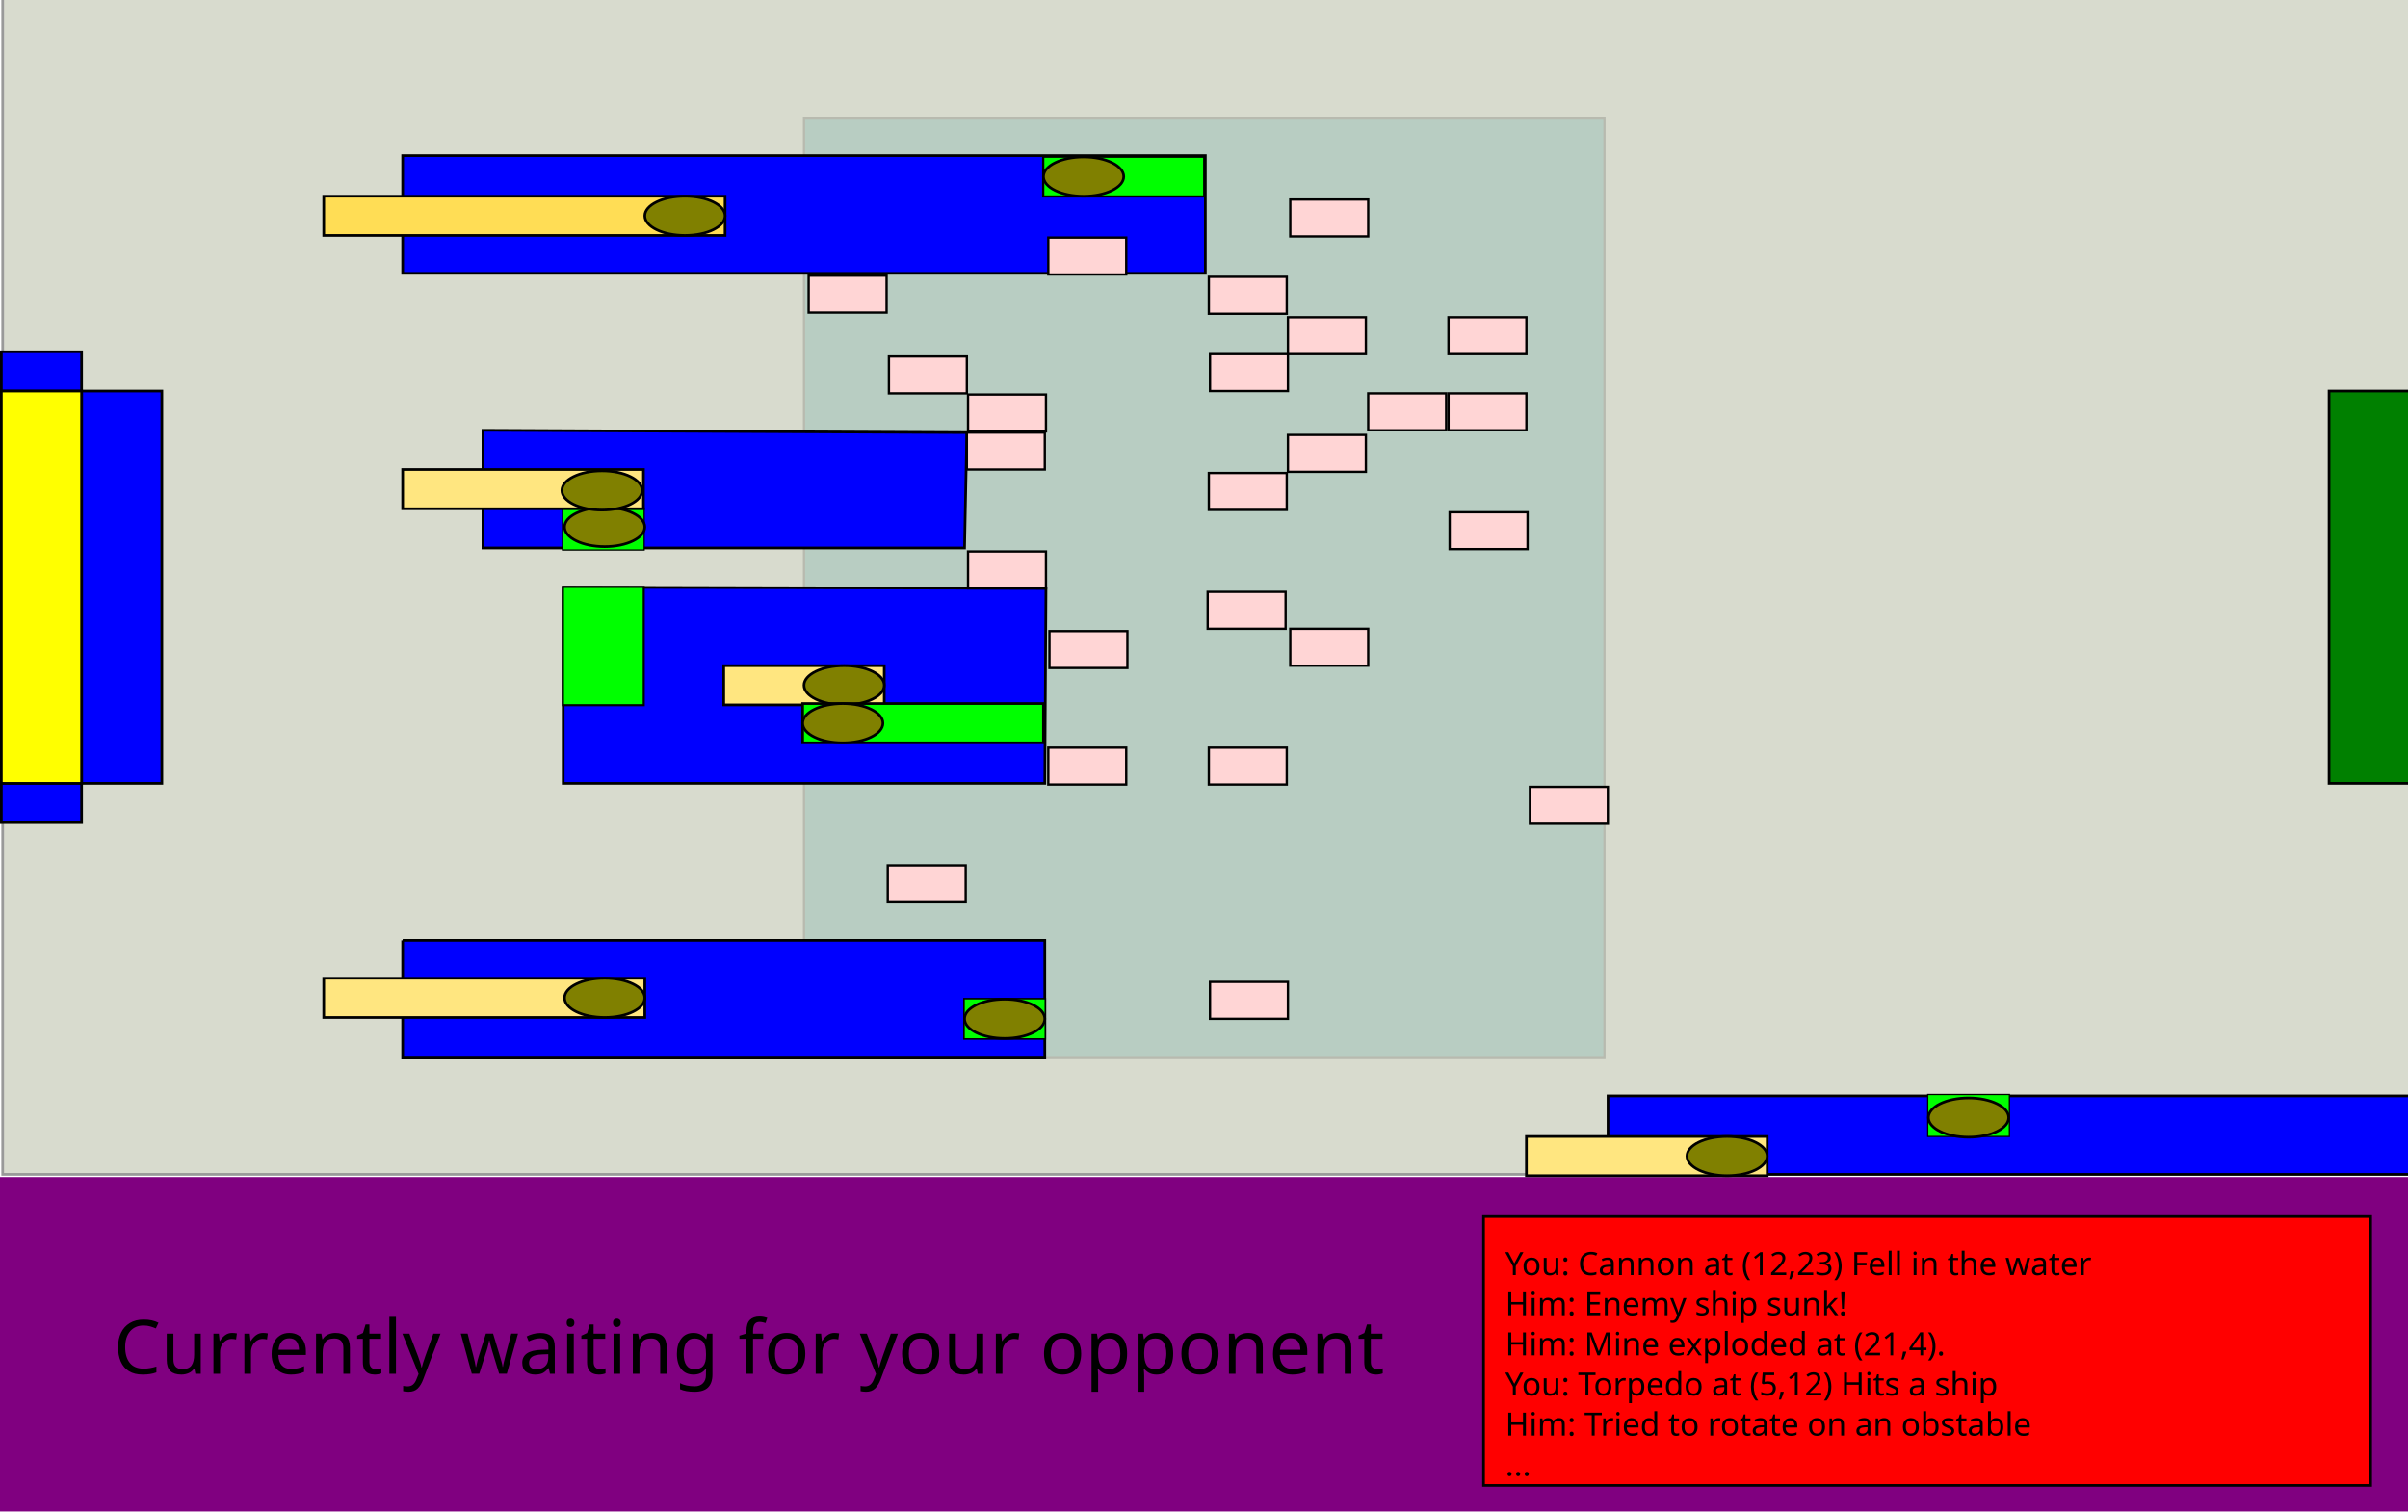
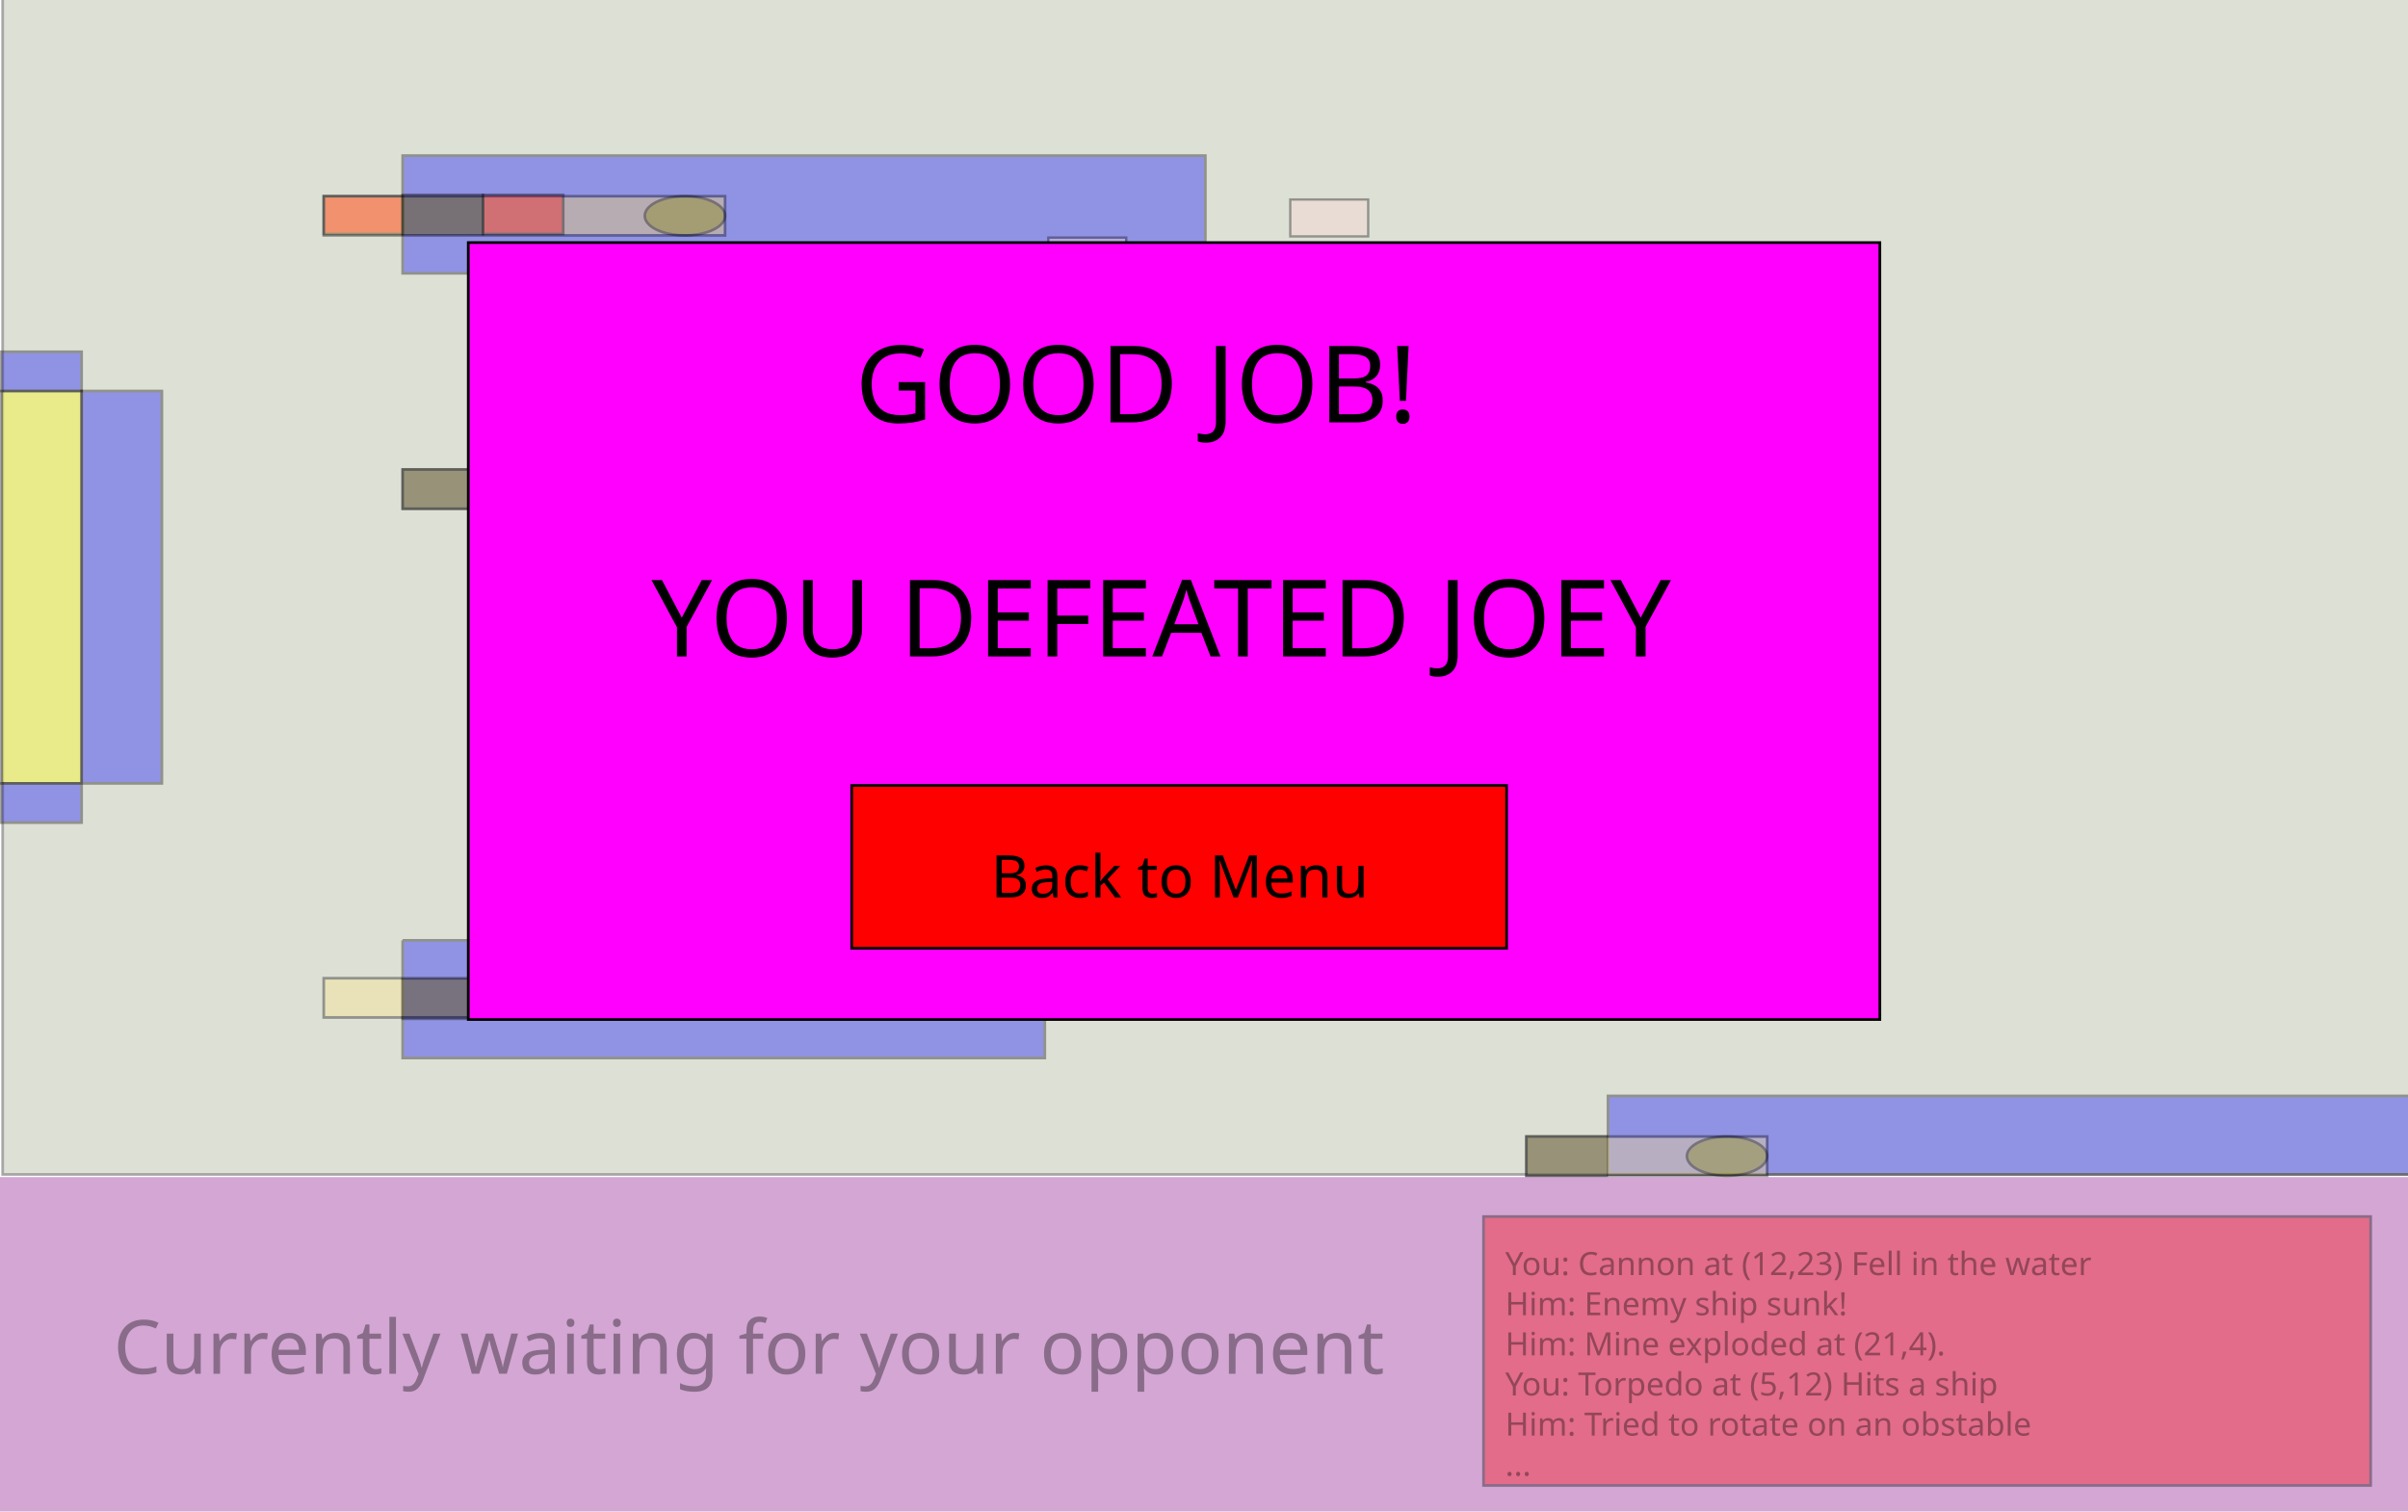
<svg xmlns="http://www.w3.org/2000/svg" width="900" height="565" id="svg2" version="1.1">
  <defs id="defs4" />
  <g id="layer1" transform="translate(0,-487.3622)">
-     <rect style="fill:#800080" id="rect2985" width="900" height="125" x="0" y="927.362" />
-     <text xml:space="preserve" style="font-size:27.985px;font-style:normal;font-weight:normal;line-height:125%;letter-spacing:0px;word-spacing:0px;fill:#000000;fill-opacity:1;stroke:none;font-family:Sans" x="42.429" y="1000.9" id="text3006">
+     <rect style="fill:#800080;opacity:0.35" id="rect2985" width="900" height="125" x="0" y="927.362" />
+     <text xml:space="preserve" style="font-size:27.985px;font-style:normal;font-weight:normal;line-height:125%;letter-spacing:0px;word-spacing:0px;fill:#000000;fill-opacity:1;stroke:none;font-family:Sans;opacity:0.35" x="42.429" y="1000.9" id="text3006">
      <tspan id="tspan3008" x="42.429" y="1000.9">Currently waiting for your opponent</tspan>
    </text>
-     <rect style="fill:#ff0000;fill-opacity:1;fill-rule:evenodd;stroke:#000000;stroke-width:1;stroke-miterlimit:4;stroke-opacity:1;stroke-dasharray:none" id="rect7587" width="331.555" height="100.52" x="554.483" y="942.114" />
-     <text xml:space="preserve" style="font-size:40px;font-style:normal;font-weight:normal;line-height:125%;letter-spacing:0px;word-spacing:0px;fill:#000000;fill-opacity:1;stroke:none;font-family:Sans" x="562.59" y="964.002" id="text7589">
+     <rect style="fill:#ff0000;fill-opacity:1;fill-rule:evenodd;stroke:#000000;stroke-width:1;stroke-miterlimit:4;stroke-opacity:1;stroke-dasharray:none;opacity:0.35" id="rect7587" width="331.555" height="100.52" x="554.483" y="942.114" />
+     <text xml:space="preserve" style="font-size:40px;font-style:normal;font-weight:normal;line-height:125%;letter-spacing:0px;word-spacing:0px;fill:#000000;fill-opacity:1;stroke:none;font-family:Sans;opacity:0.35" x="562.59" y="964.002" id="text7589">
      <tspan id="tspan7591" x="562.59" y="964.002" style="font-size:12px">You: Cannon at (12,23) Fell in the water</tspan>
      <tspan x="562.59" y="979.002" style="font-size:12px" id="tspan9209">Him: Enemy ship sunk!</tspan>
      <tspan x="562.59" y="994.002" style="font-size:12px" id="tspan9211">Him: Mine exploded at (21,4).</tspan>
      <tspan x="562.59" y="1009.001" style="font-size:12px" id="tspan9213">You: Torpedo at (5,12) Hits a ship</tspan>
      <tspan x="562.59" y="1024.002" style="font-size:12px" id="tspan9217">Him: Tried to rotate on an obstable</tspan>
      <tspan x="562.59" y="1039.002" style="font-size:12px" id="tspan9221">...</tspan>
    </text>
-     <g id="g8503" transform="translate(0.5,486.8622)">
-       <g transform="translate(0,-612.3622)" id="layer1-6">
-         <text transform="translate(0,487.3622)" id="text3440" y="54.292" x="213.238" style="font-size:20px;font-style:normal;font-weight:normal;line-height:125%;letter-spacing:0px;word-spacing:0px;fill:#000000;fill-opacity:1;stroke:none;font-family:Sans" xml:space="preserve">
-           <tspan y="54.292" x="213.238" id="tspan3442" />
-         </text>
-         <text transform="translate(0,487.3622)" id="text3444" y="58.845" x="212.479" style="font-size:30px;font-style:normal;font-weight:normal;line-height:125%;letter-spacing:0px;word-spacing:0px;fill:#000000;fill-opacity:1;stroke:none;font-family:Sans" xml:space="preserve">
-           <tspan y="58.845" x="212.479" id="tspan3446" />
-         </text>
-         <rect y="611.864" x="0.5" height="439.998" width="900" id="rect22839" style="opacity:0.4;fill:#445016;fill-opacity:0.523;fill-rule:evenodd;stroke:#000000;stroke-width:1;stroke-miterlimit:4;stroke-opacity:1;stroke-dasharray:none" />
-       </g>
-       <g transform="translate(0,-125)" id="layer2">
-         <rect y="169.827" x="300" height="351.173" width="299.173" id="rect3367" style="opacity:0.15;fill:#008080;fill-rule:evenodd;stroke:#000000;stroke-width:0.827px;stroke-linecap:butt;stroke-linejoin:miter;stroke-opacity:1" />
-       </g>
-       <g transform="translate(0,-125)" id="layer5" />
-       <g transform="translate(0,-125)" id="layer4">
-         <path transform="translate(0,125)" id="path5576" d="m 150,58.668 0,44 300,0 0,-44 z" style="fill:#0000ff;stroke:#000000;stroke-width:1px;stroke-linecap:butt;stroke-linejoin:miter;stroke-opacity:1" />
-         <path transform="translate(0,125)" id="path5581" d="m 0,132.001 30,0 0,14.667 -30,0 z" style="fill:#0000ff;stroke:#000000;stroke-width:1px;stroke-linecap:butt;stroke-linejoin:miter;stroke-opacity:1" />
-         <path transform="translate(0,125)" id="path5583" d="m 30,146.668 30,0 0,146.666 -30,0 0,0 0,14.667 -30,0 0,-14.667 30,0 z" style="fill:#0000ff;stroke:#000000;stroke-width:1px;stroke-linecap:butt;stroke-linejoin:miter;stroke-opacity:1" />
-         <path id="path5585" d="m 150,477 0,44 120,0 120,0 0,-44 -240,0" style="fill:#0000ff;stroke:#000000;stroke-width:1px;stroke-linecap:butt;stroke-linejoin:miter;stroke-opacity:1" />
-         <path transform="translate(0,125)" id="path5592" d="m 180,161.335 0,44 90,0 90,0 0.871,-43.129 z" style="fill:#0000ff;stroke:#000000;stroke-width:1px;stroke-linecap:butt;stroke-linejoin:miter;stroke-opacity:1" />
-         <path transform="translate(0,125)" id="path5594" d="m 210,220.001 0,73.333 180,0 0.435,-72.898 z" style="fill:#0000ff;stroke:#000000;stroke-width:1px;stroke-linecap:butt;stroke-linejoin:miter;stroke-opacity:1" />
-         <path id="path5596" d="m 600.5,564.5 0,-29.333 300,0 0,29.333 z" style="fill:#0000ff;stroke:#000000;stroke-width:1px;stroke-linecap:butt;stroke-linejoin:miter;stroke-opacity:1" />
-       </g>
-       <g transform="translate(0,-125)" id="layer3">
-         <rect y="200.077" x="481.741" height="13.795" width="29.129" id="rect21842" style="fill:#ffd5d5;stroke:#000000;stroke-width:0.871;stroke-miterlimit:4;stroke-opacity:1;stroke-dasharray:none" />
-         <rect y="258.744" x="331.741" height="13.795" width="29.129" id="rect21842-5" style="fill:#ffd5d5;stroke:#000000;stroke-width:0.871;stroke-miterlimit:4;stroke-opacity:1;stroke-dasharray:none" />
-         <rect y="228.975" x="451.306" height="13.795" width="29.129" id="rect21842-2" style="fill:#ffd5d5;stroke:#000000;stroke-width:0.871;stroke-miterlimit:4;stroke-opacity:1;stroke-dasharray:none" />
-         <rect y="214.308" x="391.306" height="13.795" width="29.129" id="rect21842-9" style="fill:#ffd5d5;stroke:#000000;stroke-width:0.871;stroke-miterlimit:4;stroke-opacity:1;stroke-dasharray:none" />
-         <rect y="331.641" x="361.306" height="13.795" width="29.129" id="rect21842-58" style="fill:#ffd5d5;stroke:#000000;stroke-width:0.871;stroke-miterlimit:4;stroke-opacity:1;stroke-dasharray:none" />
-         <rect y="302.308" x="451.306" height="13.795" width="29.129" id="rect21842-99" style="fill:#ffd5d5;stroke:#000000;stroke-width:0.871;stroke-miterlimit:4;stroke-opacity:1;stroke-dasharray:none" />
-         <rect y="316.975" x="541.306" height="13.795" width="29.129" id="rect21842-4" style="fill:#ffd5d5;stroke:#000000;stroke-width:0.871;stroke-miterlimit:4;stroke-opacity:1;stroke-dasharray:none" />
-         <rect y="272.975" x="361.306" height="13.795" width="29.129" id="rect21842-8" style="fill:#ffd5d5;stroke:#000000;stroke-width:0.871;stroke-miterlimit:4;stroke-opacity:1;stroke-dasharray:none" />
-         <rect y="404.975" x="391.306" height="13.795" width="29.129" id="rect21842-9-9" style="fill:#ffd5d5;stroke:#000000;stroke-width:0.871;stroke-miterlimit:4;stroke-opacity:1;stroke-dasharray:none" />
-         <rect y="404.975" x="451.306" height="13.795" width="29.129" id="rect21842-9-2" style="fill:#ffd5d5;stroke:#000000;stroke-width:0.871;stroke-miterlimit:4;stroke-opacity:1;stroke-dasharray:none" />
-         <rect y="419.641" x="571.306" height="13.795" width="29.129" id="rect21842-9-6" style="fill:#ffd5d5;stroke:#000000;stroke-width:0.871;stroke-miterlimit:4;stroke-opacity:1;stroke-dasharray:none" />
-         <rect y="228.539" x="301.741" height="13.795" width="29.129" id="rect21842-4-3" style="fill:#ffd5d5;stroke:#000000;stroke-width:0.871;stroke-miterlimit:4;stroke-opacity:1;stroke-dasharray:none" />
-         <rect y="361.41" x="391.741" height="13.795" width="29.129" id="rect21842-4-7" style="fill:#ffd5d5;stroke:#000000;stroke-width:0.871;stroke-miterlimit:4;stroke-opacity:1;stroke-dasharray:none" />
-         <rect y="346.743" x="450.871" height="13.795" width="29.129" id="rect21842-4-70" style="fill:#ffd5d5;stroke:#000000;stroke-width:0.871;stroke-miterlimit:4;stroke-opacity:1;stroke-dasharray:none" />
-         <rect y="257.873" x="451.741" height="13.795" width="29.129" id="rect21842-4-71" style="fill:#ffd5d5;stroke:#000000;stroke-width:0.871;stroke-miterlimit:4;stroke-opacity:1;stroke-dasharray:none" />
-         <rect y="272.539" x="510.871" height="13.795" width="29.129" id="rect21842-4-6" style="fill:#ffd5d5;stroke:#000000;stroke-width:0.871;stroke-miterlimit:4;stroke-opacity:1;stroke-dasharray:none" />
-         <rect y="360.539" x="481.741" height="13.795" width="29.129" id="rect21842-4-1" style="fill:#ffd5d5;stroke:#000000;stroke-width:0.871;stroke-miterlimit:4;stroke-opacity:1;stroke-dasharray:none" />
-         <rect y="448.974" x="331.306" height="13.795" width="29.129" id="rect21842-4-8" style="fill:#ffd5d5;stroke:#000000;stroke-width:0.871;stroke-miterlimit:4;stroke-opacity:1;stroke-dasharray:none" />
-         <rect y="244.077" x="480.871" height="13.795" width="29.129" id="rect21842-9-6-1" style="fill:#ffd5d5;stroke:#000000;stroke-width:0.871;stroke-miterlimit:4;stroke-opacity:1;stroke-dasharray:none" />
-         <rect y="288.077" x="480.871" height="13.795" width="29.129" id="rect21842-9-6-0" style="fill:#ffd5d5;stroke:#000000;stroke-width:0.871;stroke-miterlimit:4;stroke-opacity:1;stroke-dasharray:none" />
-         <rect y="287.206" x="360.871" height="13.795" width="29.129" id="rect21842-9-6-03" style="fill:#ffd5d5;stroke:#000000;stroke-width:0.871;stroke-miterlimit:4;stroke-opacity:1;stroke-dasharray:none" />
-         <rect y="244.077" x="540.871" height="13.795" width="29.129" id="rect21842-9-6-9" style="fill:#ffd5d5;stroke:#000000;stroke-width:0.871;stroke-miterlimit:4;stroke-opacity:1;stroke-dasharray:none" />
-         <rect y="272.539" x="540.871" height="13.795" width="29.129" id="rect21842-9-6-6" style="fill:#ffd5d5;stroke:#000000;stroke-width:0.871;stroke-miterlimit:4;stroke-opacity:1;stroke-dasharray:none" />
-         <rect y="492.538" x="451.741" height="13.795" width="29.129" id="rect21842-9-6-68" style="fill:#ffd5d5;stroke:#000000;stroke-width:0.871;stroke-miterlimit:4;stroke-opacity:1;stroke-dasharray:none" />
-         <rect y="759.03" x="0" height="146.666" width="30" id="rect22051" style="fill:#ffff00;stroke:#000000;stroke-width:1;stroke-miterlimit:4;stroke-opacity:1;stroke-dasharray:none" transform="translate(0,-487.3622)" />
-         <rect y="759.03" x="870" height="146.666" width="30" id="rect22051-1" style="fill:#008000;stroke:#000000;stroke-width:1;stroke-miterlimit:4;stroke-opacity:1;stroke-dasharray:none" transform="translate(0,-487.3622)" />
-         <rect y="198.835" x="120.5" height="14.667" width="150" id="rect22079" style="fill:#ffdd55;stroke:#000000;stroke-width:1;stroke-miterlimit:4;stroke-opacity:1;stroke-dasharray:none" />
-         <rect y="491.167" x="120.5" height="14.667" width="120" id="rect22081" style="fill:#ffe680;stroke:#000000;stroke-width:1;stroke-miterlimit:4;stroke-opacity:1;stroke-dasharray:none" />
-         <rect y="184.08" x="389.411" height="14.844" width="60.177" id="rect22083" style="fill:#00ff00;stroke:#000000;stroke-width:0.823;stroke-miterlimit:4;stroke-opacity:1;stroke-dasharray:none" />
-         <rect y="374.334" x="270" height="14.667" width="60" id="rect22085" style="fill:#ffe680;stroke:#000000;stroke-width:1;stroke-miterlimit:4;stroke-opacity:1;stroke-dasharray:none" />
-         <rect y="550.333" x="570" height="14.667" width="90" id="rect22087" style="fill:#ffe680;stroke:#000000;stroke-width:1;stroke-miterlimit:4;stroke-opacity:1;stroke-dasharray:none" />
-         <path transform="translate(90.5,52.167)" d="m 180,154.001 c 0,4.05 -6.716,7.333 -15,7.333 -8.284,0 -15,-3.283 -15,-7.333 0,-4.05 6.716,-7.333 15,-7.333 8.284,0 15,3.283 15,7.333 z" id="path5418" style="fill:#808000;fill-opacity:1;fill-rule:evenodd;stroke:#000000;stroke-width:1;stroke-miterlimit:4;stroke-opacity:1;stroke-dasharray:none" />
-         <path transform="translate(90.5,315.1658)" d="m 150,183.334 c 0,4.05 -6.716,7.333 -15,7.333 -8.284,0 -15,-3.283 -15,-7.333 0,-4.05 6.716,-7.333 15,-7.333 8.284,0 15,3.283 15,7.333 z" id="path5420" style="fill:#808000;fill-opacity:1;fill-rule:evenodd;stroke:#000000;stroke-width:1;stroke-miterlimit:4;stroke-opacity:1;stroke-dasharray:none" />
-         <path transform="translate(299.5,-35.83261)" d="m 120,227.334 c 0,4.05 -6.716,7.333 -15,7.333 -8.284,0 -15,-3.283 -15,-7.333 0,-4.05 6.716,-7.333 15,-7.333 8.284,0 15,3.283 15,7.333 z" id="path5422" style="fill:#808000;fill-opacity:1;fill-rule:evenodd;stroke:#000000;stroke-width:1;stroke-miterlimit:4;stroke-opacity:1;stroke-dasharray:none" />
-         <path transform="translate(240,125)" d="m 90,256.668 c 0,4.05 -6.716,7.333 -15,7.333 -8.284,0 -15,-3.283 -15,-7.333 0,-4.05 6.716,-7.333 15,-7.333 8.284,0 15,3.283 15,7.333 z" id="path5424" style="fill:#808000;fill-opacity:1;fill-rule:evenodd;stroke:#000000;stroke-width:1;stroke-miterlimit:4;stroke-opacity:1;stroke-dasharray:none" />
-         <path transform="translate(540,271.666)" d="m 120,286.001 c 0,4.05 -6.716,7.333 -15,7.333 -8.284,0 -15,-3.283 -15,-7.333 0,-4.05 6.716,-7.333 15,-7.333 8.284,0 15,3.283 15,7.333 z" id="path5426" style="fill:#808000;fill-opacity:1;fill-rule:evenodd;stroke:#000000;stroke-width:1;stroke-miterlimit:4;stroke-opacity:1;stroke-dasharray:none" />
-         <rect y="388.501" x="299.5" height="14.667" width="90" id="rect22083-0" style="fill:#00ff00;stroke:#000000;stroke-width:1;stroke-miterlimit:4;stroke-opacity:1;stroke-dasharray:none" />
-         <path transform="translate(209.5,168.4998)" d="m 120,227.334 c 0,4.05 -6.716,7.333 -15,7.333 -8.284,0 -15,-3.283 -15,-7.333 0,-4.05 6.716,-7.333 15,-7.333 8.284,0 15,3.283 15,7.333 z" id="path5422-4" style="fill:#808000;fill-opacity:1;fill-rule:evenodd;stroke:#000000;stroke-width:1;stroke-miterlimit:4;stroke-opacity:1;stroke-dasharray:none" />
-         <rect y="498.795" x="359.795" height="15.077" width="30.411" id="rect22083-4" style="fill:#00ff00;stroke:#000000;stroke-width:0.589;stroke-miterlimit:4;stroke-opacity:1;stroke-dasharray:none" />
-         <path transform="translate(270,278.9993)" d="m 120,227.334 c 0,4.05 -6.716,7.333 -15,7.333 -8.284,0 -15,-3.283 -15,-7.333 0,-4.05 6.716,-7.333 15,-7.333 8.284,0 15,3.283 15,7.333 z" id="path5422-2" style="fill:#808000;fill-opacity:1;fill-rule:evenodd;stroke:#000000;stroke-width:1;stroke-miterlimit:4;stroke-opacity:1;stroke-dasharray:none" />
-         <rect y="315.401" x="209.733" height="15.7" width="30.533" id="rect5639" style="fill:#00ff00;fill-opacity:1;fill-rule:evenodd;stroke:#000000;stroke-width:0.467;stroke-miterlimit:4;stroke-opacity:1;stroke-dasharray:none" />
-         <path transform="translate(60.5,168.4998)" d="m 180,154.001 c 0,4.05 -6.716,7.333 -15,7.333 -8.284,0 -15,-3.283 -15,-7.333 0,-4.05 6.716,-7.333 15,-7.333 8.284,0 15,3.283 15,7.333 z" id="path5418-8" style="fill:#808000;fill-opacity:1;fill-rule:evenodd;stroke:#000000;stroke-width:1;stroke-miterlimit:4;stroke-opacity:1;stroke-dasharray:none" />
-         <rect y="344.891" x="209.89" height="44.22" width="30.221" id="rect5639-7" style="fill:#00ff00;fill-opacity:1;fill-rule:evenodd;stroke:#000000;stroke-width:0.779;stroke-miterlimit:4;stroke-opacity:1;stroke-dasharray:none" />
-         <rect y="534.634" x="720" height="15.7" width="30.533" id="rect5639-8" style="fill:#00ff00;fill-opacity:1;fill-rule:evenodd;stroke:#000000;stroke-width:0.467;stroke-miterlimit:4;stroke-opacity:1;stroke-dasharray:none" />
-         <path transform="translate(570.2666,389.2654)" d="m 180,154.001 c 0,4.05 -6.716,7.333 -15,7.333 -8.284,0 -15,-3.283 -15,-7.333 0,-4.05 6.716,-7.333 15,-7.333 8.284,0 15,3.283 15,7.333 z" id="path5418-8-7" style="fill:#808000;fill-opacity:1;fill-rule:evenodd;stroke:#000000;stroke-width:1;stroke-miterlimit:4;stroke-opacity:1;stroke-dasharray:none" />
-         <rect y="301.001" x="150" height="14.667" width="90" id="rect22087-2" style="fill:#ffe680;stroke:#000000;stroke-width:1;stroke-miterlimit:4;stroke-opacity:1;stroke-dasharray:none" />
-         <path transform="translate(119.5,22.83381)" d="m 120,286.001 c 0,4.05 -6.716,7.333 -15,7.333 -8.284,0 -15,-3.283 -15,-7.333 0,-4.05 6.716,-7.333 15,-7.333 8.284,0 15,3.283 15,7.333 z" id="path5426-2" style="fill:#808000;fill-opacity:1;fill-rule:evenodd;stroke:#000000;stroke-width:1;stroke-miterlimit:4;stroke-opacity:1;stroke-dasharray:none" />
-       </g>
-     </g>
+     <rect style="opacity:0.35;fill:#445016;fill-opacity:0.523;fill-rule:evenodd;stroke:#000000;stroke-width:1;stroke-miterlimit:4;stroke-opacity:1;stroke-dasharray:none" id="rect22839" width="900" height="439.998" x="1" y="486.364" />
+     <path style="fill:#0000ff;stroke:#000000;stroke-width:1px;stroke-linecap:butt;stroke-linejoin:miter;stroke-opacity:1;opacity:0.35" d="m 150.5,545.531 0,44 300,0 0,-44 z" id="path5576" />
+     <path style="fill:#0000ff;stroke:#000000;stroke-width:1px;stroke-linecap:butt;stroke-linejoin:miter;stroke-opacity:1;opacity:0.35" d="m 0.5,618.864 30,0 0,14.667 -30,0 z" id="path5581" />
+     <path style="fill:#0000ff;stroke:#000000;stroke-width:1px;stroke-linecap:butt;stroke-linejoin:miter;stroke-opacity:1;opacity:0.35" d="m 30.5,633.53 30,0 0,146.666 -30,0 0,0 0,14.667 -30,0 0,-14.667 30,0 z" id="path5583" />
+     <path style="fill:#0000ff;stroke:#000000;stroke-width:1px;stroke-linecap:butt;stroke-linejoin:miter;stroke-opacity:1;opacity:0.35" d="m 150.5,838.863 0,44 120,0 120,0 0,-44 -240,0" id="path5585" />
+     <path style="fill:#0000ff;stroke:#000000;stroke-width:1px;stroke-linecap:butt;stroke-linejoin:miter;stroke-opacity:1;opacity:0.35" d="m 180.5,648.197 0,44 90,0 90,0 0.871,-43.129 z" id="path5592" />
+     <path style="fill:#0000ff;stroke:#000000;stroke-width:1px;stroke-linecap:butt;stroke-linejoin:miter;stroke-opacity:1;opacity:0.35" d="m 210.5,706.863 0,73.333 180,0 0.435,-72.898 z" id="path5594" />
+     <path style="fill:#0000ff;stroke:#000000;stroke-width:1px;stroke-linecap:butt;stroke-linejoin:miter;stroke-opacity:1;opacity:0.35" d="m 601,926.362 0,-29.333 300,0 0,29.333 z" id="path5596" />
+     <rect style="fill:#ffd5d5;stroke:#000000;stroke-width:0.871;stroke-miterlimit:4;stroke-opacity:1;stroke-dasharray:none;opacity:0.35" id="rect21842" width="29.129" height="13.795" x="482.241" y="561.94" />
+     <rect style="fill:#ffd5d5;stroke:#000000;stroke-width:0.871;stroke-miterlimit:4;stroke-opacity:1;stroke-dasharray:none;opacity:0.35" id="rect21842-5" width="29.129" height="13.795" x="332.241" y="620.606" />
+     <rect style="fill:#ffd5d5;stroke:#000000;stroke-width:0.871;stroke-miterlimit:4;stroke-opacity:1;stroke-dasharray:none;opacity:0.35" id="rect21842-2" width="29.129" height="13.795" x="451.806" y="590.837" />
+     <rect style="fill:#ffd5d5;stroke:#000000;stroke-width:0.871;stroke-miterlimit:4;stroke-opacity:1;stroke-dasharray:none;opacity:0.35" id="rect21842-9" width="29.129" height="13.795" x="391.806" y="576.17" />
+     <rect style="fill:#ffd5d5;stroke:#000000;stroke-width:0.871;stroke-miterlimit:4;stroke-opacity:1;stroke-dasharray:none;opacity:0.35" id="rect21842-58" width="29.129" height="13.795" x="361.806" y="693.503" />
+     <rect style="fill:#ffd5d5;stroke:#000000;stroke-width:0.871;stroke-miterlimit:4;stroke-opacity:1;stroke-dasharray:none;opacity:0.35" id="rect21842-99" width="29.129" height="13.795" x="451.806" y="664.17" />
+     <rect style="fill:#ffd5d5;stroke:#000000;stroke-width:0.871;stroke-miterlimit:4;stroke-opacity:1;stroke-dasharray:none;opacity:0.35" id="rect21842-4" width="29.129" height="13.795" x="541.806" y="678.837" />
+     <rect style="fill:#ffd5d5;stroke:#000000;stroke-width:0.871;stroke-miterlimit:4;stroke-opacity:1;stroke-dasharray:none;opacity:0.35" id="rect21842-8" width="29.129" height="13.795" x="361.806" y="634.837" />
+     <rect style="fill:#ffd5d5;stroke:#000000;stroke-width:0.871;stroke-miterlimit:4;stroke-opacity:1;stroke-dasharray:none;opacity:0.35" id="rect21842-9-9" width="29.129" height="13.795" x="391.806" y="766.837" />
+     <rect style="fill:#ffd5d5;stroke:#000000;stroke-width:0.871;stroke-miterlimit:4;stroke-opacity:1;stroke-dasharray:none;opacity:0.35" id="rect21842-9-2" width="29.129" height="13.795" x="451.806" y="766.837" />
+     <rect style="fill:#ffd5d5;stroke:#000000;stroke-width:0.871;stroke-miterlimit:4;stroke-opacity:1;stroke-dasharray:none;opacity:0.35" id="rect21842-9-6" width="29.129" height="13.795" x="571.806" y="781.503" />
+     <rect style="fill:#ffd5d5;stroke:#000000;stroke-width:0.871;stroke-miterlimit:4;stroke-opacity:1;stroke-dasharray:none;opacity:0.35" id="rect21842-4-3" width="29.129" height="13.795" x="302.241" y="590.402" />
+     <rect style="fill:#ffd5d5;stroke:#000000;stroke-width:0.871;stroke-miterlimit:4;stroke-opacity:1;stroke-dasharray:none;opacity:0.35" id="rect21842-4-7" width="29.129" height="13.795" x="392.241" y="723.272" />
+     <rect style="fill:#ffd5d5;stroke:#000000;stroke-width:0.871;stroke-miterlimit:4;stroke-opacity:1;stroke-dasharray:none;opacity:0.35" id="rect21842-4-70" width="29.129" height="13.795" x="451.371" y="708.606" />
+     <rect style="fill:#ffd5d5;stroke:#000000;stroke-width:0.871;stroke-miterlimit:4;stroke-opacity:1;stroke-dasharray:none;opacity:0.35" id="rect21842-4-71" width="29.129" height="13.795" x="452.241" y="619.735" />
+     <rect style="fill:#ffd5d5;stroke:#000000;stroke-width:0.871;stroke-miterlimit:4;stroke-opacity:1;stroke-dasharray:none;opacity:0.35" id="rect21842-4-6" width="29.129" height="13.795" x="511.371" y="634.401" />
+     <rect style="fill:#ffd5d5;stroke:#000000;stroke-width:0.871;stroke-miterlimit:4;stroke-opacity:1;stroke-dasharray:none;opacity:0.35" id="rect21842-4-1" width="29.129" height="13.795" x="482.241" y="722.401" />
+     <rect style="fill:#ffd5d5;stroke:#000000;stroke-width:0.871;stroke-miterlimit:4;stroke-opacity:1;stroke-dasharray:none;opacity:0.35" id="rect21842-4-8" width="29.129" height="13.795" x="331.806" y="810.836" />
+     <rect style="fill:#ffd5d5;stroke:#000000;stroke-width:0.871;stroke-miterlimit:4;stroke-opacity:1;stroke-dasharray:none;opacity:0.35" id="rect21842-9-6-1" width="29.129" height="13.795" x="481.371" y="605.939" />
+     <rect style="fill:#ffd5d5;stroke:#000000;stroke-width:0.871;stroke-miterlimit:4;stroke-opacity:1;stroke-dasharray:none;opacity:0.35" id="rect21842-9-6-0" width="29.129" height="13.795" x="481.371" y="649.939" />
+     <rect style="fill:#ffd5d5;stroke:#000000;stroke-width:0.871;stroke-miterlimit:4;stroke-opacity:1;stroke-dasharray:none;opacity:0.35" id="rect21842-9-6-03" width="29.129" height="13.795" x="361.371" y="649.068" />
+     <rect style="fill:#ffd5d5;stroke:#000000;stroke-width:0.871;stroke-miterlimit:4;stroke-opacity:1;stroke-dasharray:none;opacity:0.35" id="rect21842-9-6-9" width="29.129" height="13.795" x="541.371" y="605.939" />
+     <rect style="fill:#ffd5d5;stroke:#000000;stroke-width:0.871;stroke-miterlimit:4;stroke-opacity:1;stroke-dasharray:none;opacity:0.35" id="rect21842-9-6-6" width="29.129" height="13.795" x="541.371" y="634.401" />
+     <rect style="fill:#ffd5d5;stroke:#000000;stroke-width:0.871;stroke-miterlimit:4;stroke-opacity:1;stroke-dasharray:none;opacity:0.35" id="rect21842-9-6-68" width="29.129" height="13.795" x="452.241" y="854.4" />
+     <rect style="fill:#ffff00;stroke:#000000;stroke-width:1;stroke-miterlimit:4;stroke-opacity:1;stroke-dasharray:none;opacity:0.35" id="rect22051" width="30" height="146.666" x="0.5" y="633.53" />
+     <rect style="fill:#ffdd55;stroke:#000000;stroke-width:1;stroke-miterlimit:4;stroke-opacity:1;stroke-dasharray:none;opacity:0.35" id="rect22079" width="150" height="14.667" x="121" y="560.697" />
+     <rect style="fill:#ffe680;stroke:#000000;stroke-width:1;stroke-miterlimit:4;stroke-opacity:1;stroke-dasharray:none;opacity:0.35" id="rect22081" width="120" height="14.667" x="121" y="853.029" />
+     <rect style="fill:#ffe680;stroke:#000000;stroke-width:1;stroke-miterlimit:4;stroke-opacity:1;stroke-dasharray:none;opacity:0.35" id="rect22085" width="60" height="14.667" x="270.5" y="736.196" />
+     <rect style="fill:#ffe680;stroke:#000000;stroke-width:1;stroke-miterlimit:4;stroke-opacity:1;stroke-dasharray:none;opacity:0.35" id="rect22087" width="90" height="14.667" x="570.5" y="912.196" />
+     <path style="fill:#808000;fill-opacity:1;fill-rule:evenodd;stroke:#000000;stroke-width:1;stroke-miterlimit:4;stroke-opacity:1;stroke-dasharray:none;opacity:0.35" id="path5418" d="m 180,154.001 a 15,7.333 0 1 1 -30,0 15,7.333 0 1 1 30,0 z" transform="translate(91,414.0292)" />
+     <path style="fill:#808000;fill-opacity:1;fill-rule:evenodd;stroke:#000000;stroke-width:1;stroke-miterlimit:4;stroke-opacity:1;stroke-dasharray:none;opacity:0.35" id="path5420" d="m 150,183.334 a 15,7.333 0 1 1 -30,0 15,7.333 0 1 1 30,0 z" transform="translate(91,677.028)" />
+     <path style="fill:#808000;fill-opacity:1;fill-rule:evenodd;stroke:#000000;stroke-width:1;stroke-miterlimit:4;stroke-opacity:1;stroke-dasharray:none;opacity:0.35" id="path5424" d="m 90,256.668 a 15,7.333 0 1 1 -30,0 15,7.333 0 1 1 30,0 z" transform="translate(240.5,486.8622)" />
+     <path style="fill:#808000;fill-opacity:1;fill-rule:evenodd;stroke:#000000;stroke-width:1;stroke-miterlimit:4;stroke-opacity:1;stroke-dasharray:none;opacity:0.35" id="path5426" d="m 120,286.001 a 15,7.333 0 1 1 -30,0 15,7.333 0 1 1 30,0 z" transform="translate(540.5,633.5282)" />
+     <rect style="fill:#ffe680;stroke:#000000;stroke-width:1;stroke-miterlimit:4;stroke-opacity:1;stroke-dasharray:none;opacity:0.35" id="rect22087-2" width="90" height="14.667" x="150.5" y="662.863" />
+     <path style="fill:#808000;fill-opacity:1;fill-rule:evenodd;stroke:#000000;stroke-width:1;stroke-miterlimit:4;stroke-opacity:1;stroke-dasharray:none;opacity:0.35" id="path5426-2" d="m 120,286.001 a 15,7.333 0 1 1 -30,0 15,7.333 0 1 1 30,0 z" transform="translate(120,384.696)" />
+     <rect style="fill:#ff0000;fill-opacity:1;fill-rule:evenodd;stroke:#000000;stroke-width:1;stroke-miterlimit:4;stroke-opacity:1;stroke-dasharray:none;opacity:0.35" id="rect9517" width="29.5" height="14.167" x="121" y="560.697" />
+     <rect style="fill:#ff0000;fill-opacity:1;fill-rule:evenodd;stroke:#000000;stroke-width:1;stroke-miterlimit:4;stroke-opacity:1;stroke-dasharray:none;opacity:0.35" id="rect9519" width="30" height="14.667" x="180.5" y="560.197" />
+     <rect style="fill:#000000;fill-opacity:1;fill-rule:evenodd;stroke:#000000;stroke-width:1;stroke-miterlimit:4;stroke-opacity:1;stroke-dasharray:none;opacity:0.35" id="rect9521" width="30" height="14.667" x="570.5" y="912.196" />
+     <rect style="fill:#000000;fill-opacity:1;fill-rule:evenodd;stroke:#000000;stroke-width:1;stroke-miterlimit:4;stroke-opacity:1;stroke-dasharray:none;opacity:0.35" id="rect9523" width="30" height="14.667" x="150.5" y="853.529" />
+     <rect style="fill:#000000;fill-opacity:1;fill-rule:evenodd;stroke:#000000;stroke-width:1;stroke-miterlimit:4;stroke-opacity:1;stroke-dasharray:none;opacity:0.35" id="rect9525" width="30" height="14.667" x="150.5" y="662.863" />
+     <rect style="fill:#000000;fill-opacity:1;fill-rule:evenodd;stroke:#000000;stroke-width:1;stroke-miterlimit:4;stroke-opacity:1;stroke-dasharray:none;opacity:0.35" id="rect9527" width="30" height="14.667" x="150.5" y="560.197" />
+     <rect style="opacity:1;fill:#ff00ff;fill-opacity:1;fill-rule:evenodd;stroke:#000000;stroke-width:1;stroke-miterlimit:4;stroke-opacity:1;stroke-dasharray:none" id="rect9854" width="527.587" height="290.426" x="175.017" y="90.679" transform="translate(0,487.3622)" />
+     <text xml:space="preserve" style="font-size:40px;font-style:normal;font-weight:normal;line-height:125%;letter-spacing:0px;word-spacing:0px;fill:#000000;fill-opacity:1;stroke:none;font-family:Sans" x="319.596" y="645.258" id="text9856">
+       <tspan id="tspan9858" x="319.596" y="645.258">GOOD JOB!</tspan>
+     </text>
+     <text xml:space="preserve" style="font-size:40px;font-style:normal;font-weight:normal;line-height:125%;letter-spacing:0px;word-spacing:0px;fill:#000000;fill-opacity:1;stroke:none;font-family:Sans" x="243.502" y="732.766" id="text9860">
+       <tspan id="tspan9862" x="243.502" y="732.766">YOU DEFEATED JOEY</tspan>
+       <tspan x="243.502" y="782.766" id="tspan9864" />
+       <tspan x="243.502" y="832.766" id="tspan9866" />
+     </text>
+     <rect style="fill:#ff0000;fill-opacity:1;fill-rule:evenodd;stroke:#000000;stroke-width:1;stroke-miterlimit:4;stroke-opacity:1;stroke-dasharray:none" id="rect9868" width="244.77" height="60.875" x="318.328" y="293.597" transform="translate(0,487.3622)" />
+     <text xml:space="preserve" style="font-size:40px;font-style:normal;font-weight:normal;line-height:125%;letter-spacing:0px;word-spacing:0px;fill:#000000;fill-opacity:1;stroke:none;font-family:Sans" x="370.325" y="822.811" id="text9870">
+       <tspan id="tspan9872" x="370.325" y="822.811" style="font-size:22px">Back to Menu</tspan>
+     </text>
  </g>
</svg>
